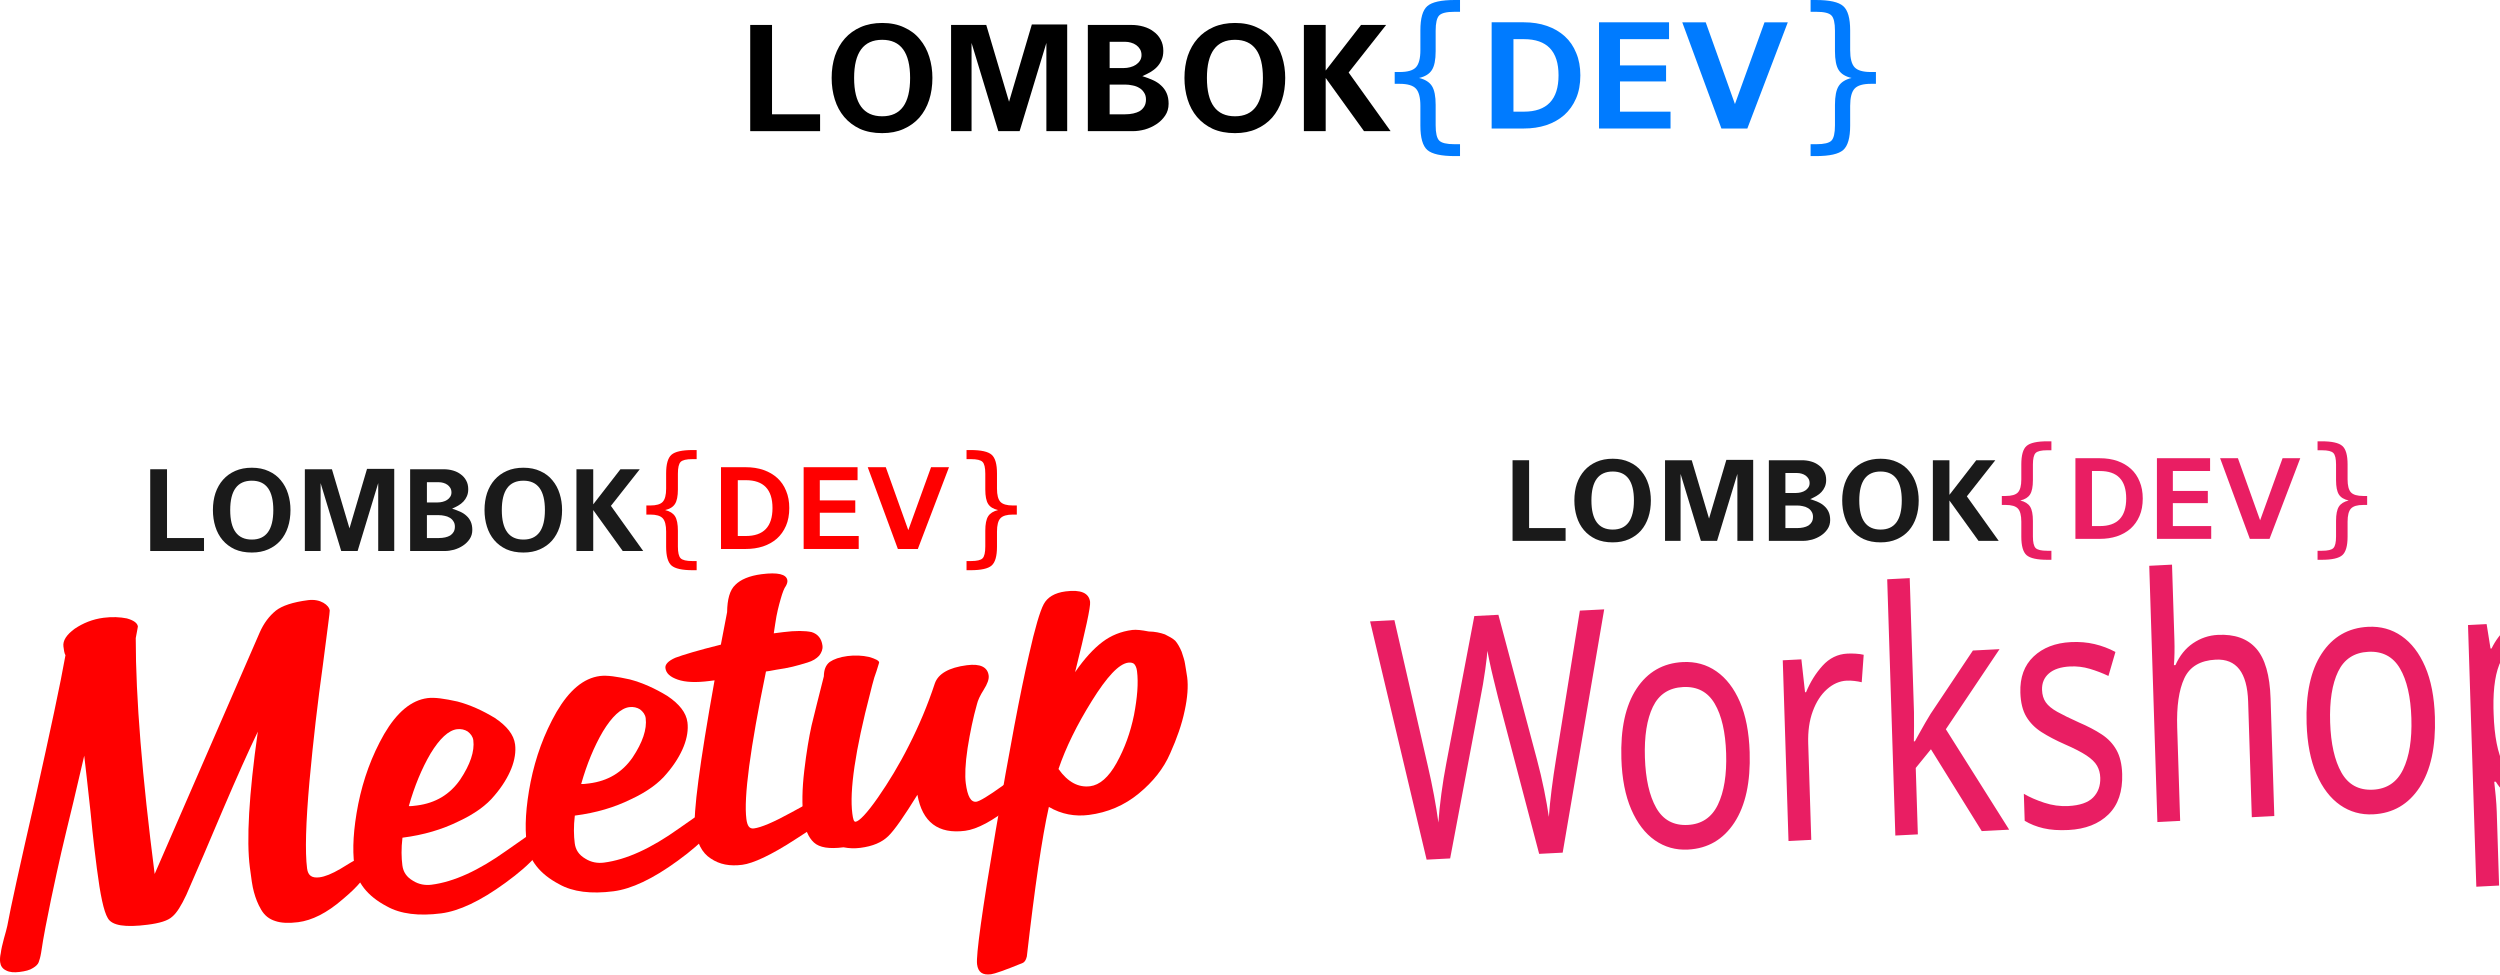
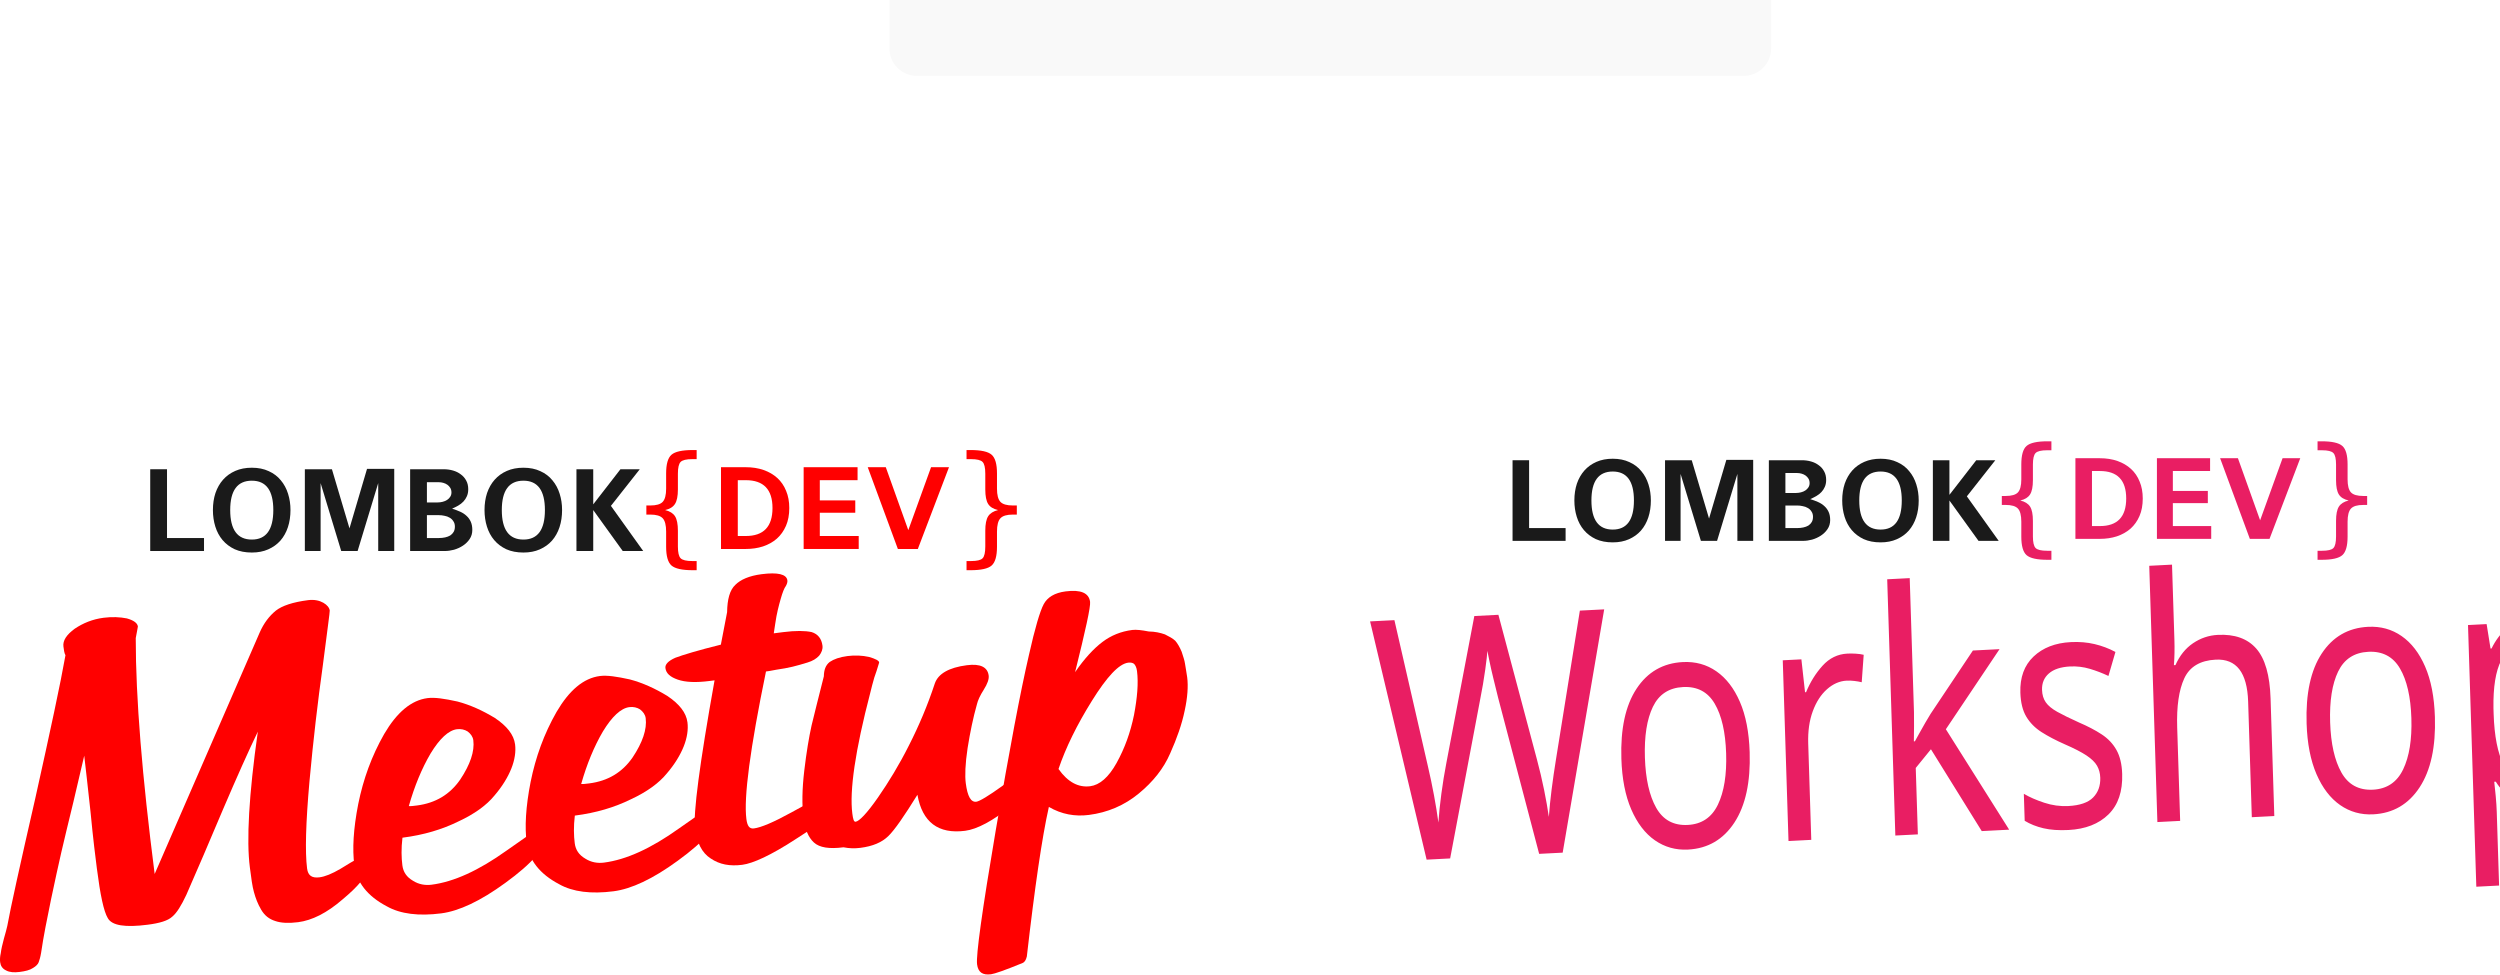
<svg xmlns="http://www.w3.org/2000/svg" width="210.492" height="82.048" viewBox="0 0 210.492 82.048" id="svg4401" version="1.1">
  <defs id="defs4403" />
  <g id="layer1" transform="translate(-316.5467,-182.0416)">
    <g id="g5950">
      <g id="g853" transform="matrix(0.1696301,0,0,0.1696301,281.402,148.373)">
        <g transform="rotate(-7.305136)" style="font-style:normal;font-weight:normal;font-size:223.048px;line-height:125%;font-family:sans-serif;letter-spacing:0px;word-spacing:0px;fill:#ff0000;fill-opacity:1;stroke:none;stroke-width:1px;stroke-linecap:butt;stroke-linejoin:miter;stroke-opacity:1" id="text5732">
          <path d="m 173.145,657.019 c 0,13.16 0.669,21.413 2.23,24.981 1.561,4.015 8.03,5.799 19.182,5.799 6.022,0 10.26,-0.669 12.714,-2.454 2.454,-1.561 5.13,-4.907 8.253,-9.814 6.691,-11.152 14.498,-24.312 23.42,-39.703 8.922,-15.167 16.283,-27.212 22.082,-36.134 -8.476,30.781 -12.491,52.862 -12.491,66.245 0,5.353 0,9.591 0.446,12.491 0.446,3.123 1.115,6.022 2.454,9.145 1.338,3.123 3.346,5.13 6.245,6.468 2.677,1.338 6.468,2.007 11.152,2.007 6.915,0 14.721,-2.677 23.42,-8.476 8.699,-5.576 13.16,-9.814 13.16,-12.714 0,-1.338 -0.669,-2.454 -1.784,-3.792 -1.338,-1.115 -2.23,-1.784 -3.123,-1.784 -0.446,0 -2.9,1.115 -7.361,3.123 -4.684,2.007 -8.253,2.9 -10.929,2.9 -3.792,0 -5.576,-1.561 -5.576,-5.13 0,-8.253 2.23,-22.528 6.691,-42.825 4.461,-20.074 9.145,-38.81 13.829,-55.985 4.461,-17.175 6.915,-26.097 6.915,-26.766 0,-1.338 -0.892,-2.9 -2.677,-4.238 -1.784,-1.338 -4.238,-2.23 -7.361,-2.23 -7.584,0 -13.16,1.115 -16.506,3.123 -3.569,2.23 -6.691,5.353 -9.368,9.814 l -66.915,112.193 c 0,-48.848 1.784,-87.881 5.576,-117.323 1.115,-3.569 1.784,-5.353 1.784,-5.576 0,-1.784 -1.784,-3.346 -4.907,-4.684 -3.346,-1.115 -7.138,-1.784 -11.375,-1.784 -5.576,0 -10.483,1.338 -14.944,3.569 -4.461,2.454 -6.691,5.13 -6.691,8.03 0,1.784 0,3.346 0.446,4.461 -4.238,13.606 -12.268,36.357 -23.866,68.476 -11.822,32.119 -19.182,52.639 -21.859,61.115 -0.446,1.338 -1.338,3.346 -2.454,6.022 -1.115,2.677 -2.007,5.13 -2.454,6.915 -0.669,1.784 -0.892,3.346 -0.892,4.461 0,1.784 0.669,3.346 2.454,4.461 1.561,1.115 3.792,1.561 6.468,1.561 2.9,0 5.13,-0.223 6.915,-1.115 1.561,-0.669 2.677,-1.561 3.123,-2.454 0.446,-0.892 1.115,-2.23 1.784,-4.461 2.23,-8.03 5.13,-16.506 8.253,-25.651 3.123,-8.922 5.799,-16.506 8.03,-22.528 2.23,-5.799 5.13,-13.829 9.145,-24.089 3.792,-10.037 6.468,-17.398 8.253,-22.082 0,5.13 -0.223,14.498 -0.446,28.104 -0.446,13.606 -0.446,22.974 -0.446,28.327 z" style="font-style:normal;font-variant:normal;font-weight:normal;font-stretch:normal;font-family:FilmotypeKellog;-inkscape-font-specification:FilmotypeKellog;fill:#ff0000;fill-opacity:1" id="path5925" />
          <path d="m 386.871,622.224 c 0,-4.907 -2.9,-9.591 -8.253,-14.275 -5.576,-4.461 -11.375,-8.03 -17.398,-10.483 -6.245,-2.23 -10.929,-3.569 -14.498,-3.569 -8.253,0 -16.059,5.13 -23.643,14.944 -7.584,10.037 -13.16,20.967 -17.175,32.788 -4.015,12.045 -5.799,21.859 -5.799,29.888 0,8.476 4.461,16.059 13.383,22.305 6.245,4.684 15.167,6.915 26.32,6.915 8.922,0 20.074,-3.569 33.457,-10.929 14.721,-8.03 22.305,-14.944 22.305,-20.297 0,-2.677 -0.892,-4.015 -2.677,-4.015 -0.892,0 -6.468,2.9 -16.952,8.476 -14.944,8.03 -27.881,12.045 -39.033,12.045 -3.123,0 -6.245,-0.892 -8.922,-3.123 -2.9,-2.23 -4.238,-4.907 -4.238,-8.253 0,-3.792 0.446,-8.253 1.784,-13.606 10.706,0 20.074,-1.561 28.55,-4.461 8.476,-2.677 14.944,-6.245 19.405,-10.483 4.461,-4.015 7.807,-8.253 10.037,-12.268 2.23,-4.015 3.346,-8.03 3.346,-11.599 z m -27.658,-11.152 c 2.007,0 3.792,0.669 5.13,1.784 1.338,1.338 2.23,2.9 2.23,4.684 0,5.576 -3.123,11.822 -8.922,18.513 -6.022,6.691 -13.606,10.037 -22.974,10.037 -1.784,0 -3.123,0 -4.015,-0.223 4.015,-9.368 8.699,-17.621 14.052,-24.535 5.353,-6.691 10.26,-10.26 14.498,-10.26 z" style="font-style:normal;font-variant:normal;font-weight:normal;font-stretch:normal;font-family:FilmotypeKellog;-inkscape-font-specification:FilmotypeKellog;fill:#ff0000;fill-opacity:1" id="path5927" />
          <path d="m 473.128,622.224 c 0,-4.907 -2.9,-9.591 -8.253,-14.275 -5.576,-4.461 -11.375,-8.03 -17.398,-10.483 -6.245,-2.23 -10.929,-3.569 -14.498,-3.569 -8.253,0 -16.059,5.13 -23.643,14.944 -7.584,10.037 -13.16,20.967 -17.175,32.788 -4.015,12.045 -5.799,21.859 -5.799,29.888 0,8.476 4.461,16.059 13.383,22.305 6.245,4.684 15.167,6.915 26.32,6.915 8.922,0 20.074,-3.569 33.457,-10.929 14.721,-8.03 22.305,-14.944 22.305,-20.297 0,-2.677 -0.892,-4.015 -2.677,-4.015 -0.892,0 -6.468,2.9 -16.952,8.476 -14.944,8.03 -27.881,12.045 -39.033,12.045 -3.123,0 -6.245,-0.892 -8.922,-3.123 -2.9,-2.23 -4.238,-4.907 -4.238,-8.253 0,-3.792 0.446,-8.253 1.784,-13.606 10.706,0 20.074,-1.561 28.55,-4.461 8.476,-2.677 14.944,-6.245 19.405,-10.483 4.461,-4.015 7.807,-8.253 10.037,-12.268 2.23,-4.015 3.346,-8.03 3.346,-11.599 z m -27.658,-11.152 c 2.007,0 3.792,0.669 5.13,1.784 1.338,1.338 2.23,2.9 2.23,4.684 0,5.576 -3.123,11.822 -8.922,18.513 -6.022,6.691 -13.606,10.037 -22.974,10.037 -1.784,0 -3.123,0 -4.015,-0.223 4.015,-9.368 8.699,-17.621 14.052,-24.535 5.353,-6.691 10.26,-10.26 14.498,-10.26 z" style="font-style:normal;font-variant:normal;font-weight:normal;font-stretch:normal;font-family:FilmotypeKellog;-inkscape-font-specification:FilmotypeKellog;fill:#ff0000;fill-opacity:1" id="path5929" />
          <path d="m 465.705,594.119 c 0,2.677 1.784,4.684 5.353,6.468 3.569,1.784 8.699,2.677 15.613,2.677 h 2.454 c -12.714,40.372 -18.959,64.238 -18.959,71.599 0,7.138 1.784,12.491 5.799,15.836 4.015,3.569 8.922,5.13 15.167,5.13 5.353,0 14.721,-2.9 27.658,-9.145 9.145,-4.238 14.275,-7.138 15.167,-8.699 1.784,-3.123 2.9,-5.799 2.9,-7.584 0,-2.007 -0.892,-3.123 -2.677,-3.123 -0.669,0 -5.799,2.007 -15.39,5.799 -9.591,3.792 -16.059,5.576 -19.628,5.576 -2.23,0 -3.123,-1.561 -3.123,-5.13 0,-10.706 6.245,-34.349 18.959,-71.375 0.669,0 2.454,0 5.353,-0.223 2.9,0 5.576,-0.223 8.03,-0.446 2.23,-0.223 4.907,-0.669 7.584,-1.115 2.677,-0.446 4.684,-1.338 6.245,-2.677 1.338,-1.338 2.23,-2.9 2.23,-4.684 0,-3.569 -1.561,-6.022 -4.461,-7.361 -3.123,-1.115 -7.807,-1.784 -14.052,-1.784 h -4.684 l 1.338,-4.684 c 1.338,-4.907 2.9,-8.699 4.238,-11.822 1.338,-3.123 2.454,-5.13 3.346,-6.022 0.669,-0.892 1.115,-1.784 1.115,-2.677 0,-3.123 -4.238,-4.684 -12.268,-4.684 -6.245,0 -10.706,1.338 -13.606,3.569 -3.123,2.23 -4.907,6.691 -5.799,12.937 l -5.13,15.613 c -11.599,1.338 -19.405,2.677 -23.197,3.569 -3.792,1.115 -5.576,2.677 -5.576,4.461 z" style="font-style:normal;font-variant:normal;font-weight:normal;font-stretch:normal;font-family:FilmotypeKellog;-inkscape-font-specification:FilmotypeKellog;fill:#ff0000;fill-opacity:1" id="path5931" />
          <path d="m 556.123,599.696 c -4.015,0 -6.915,0.669 -9.145,1.784 -2.23,1.338 -3.346,3.569 -3.792,6.691 -4.015,10.26 -7.138,18.067 -9.145,23.42 -2.007,5.576 -4.238,12.937 -6.468,21.859 -2.23,8.922 -3.346,16.729 -3.346,22.974 0,5.799 1.115,10.037 3.569,12.937 2.454,2.9 7.138,4.238 14.275,4.238 2.677,0.892 5.353,1.338 8.253,1.338 6.245,0 10.929,-1.338 14.498,-4.015 3.569,-2.677 9.145,-8.922 16.952,-18.513 0.669,13.829 7.807,20.744 21.19,20.744 6.022,0 14.275,-3.123 24.535,-9.368 8.699,-5.353 13.16,-9.814 13.16,-12.937 0,-2.23 -0.892,-3.346 -2.677,-3.346 -2.23,0 -6.691,2.007 -13.606,5.799 -7.807,4.238 -12.491,6.245 -14.052,6.245 -2.677,0 -4.015,-3.123 -4.015,-9.814 0,-3.569 0.892,-9.368 3.123,-17.175 2.23,-7.584 4.684,-14.721 7.361,-20.967 0.669,-1.784 2.007,-4.015 4.238,-6.691 2.23,-2.677 3.346,-4.907 3.346,-6.691 0,-4.238 -3.346,-6.468 -10.037,-6.468 -9.145,0 -14.721,2.454 -16.952,6.915 -4.907,10.26 -10.483,19.851 -16.729,28.996 -6.022,8.922 -12.268,16.729 -18.513,23.643 -6.468,7.138 -10.706,10.483 -12.491,10.483 -0.892,0 -1.115,-1.338 -1.115,-4.238 0,-11.375 5.353,-30.781 16.506,-58.439 0.892,-2.23 1.784,-4.684 2.9,-7.138 1.115,-2.23 2.007,-4.015 2.454,-5.13 0.446,-1.115 0.892,-1.784 0.892,-2.007 0,-0.892 -1.561,-2.007 -4.684,-3.346 -3.123,-1.115 -6.691,-1.784 -10.483,-1.784 z" style="font-style:normal;font-variant:normal;font-weight:normal;font-stretch:normal;font-family:FilmotypeKellog;-inkscape-font-specification:FilmotypeKellog;fill:#ff0000;fill-opacity:1" id="path5933" />
          <path d="m 664.904,693.153 c 9.368,0 18.067,-2.454 25.874,-7.361 7.807,-4.907 13.829,-10.706 18.067,-17.844 4.238,-6.915 7.584,-13.606 9.814,-20.074 2.23,-6.245 3.346,-11.822 3.346,-16.283 0,-2.9 -0.223,-5.13 -0.223,-6.915 0,-1.561 -0.446,-3.569 -0.892,-6.022 -0.669,-2.454 -1.561,-4.461 -2.454,-5.799 -1.115,-1.338 -2.677,-2.454 -4.684,-3.792 -2.23,-1.115 -4.684,-2.007 -7.807,-2.454 -3.346,-1.115 -6.022,-1.784 -8.03,-1.784 -5.576,0 -10.706,1.338 -15.39,4.015 -4.684,2.677 -9.814,6.915 -15.39,13.16 7.807,-20.074 11.822,-31.227 11.822,-33.68 0,-4.461 -3.792,-6.691 -11.375,-6.691 -5.576,0 -9.368,1.784 -11.599,4.907 -2.23,3.123 -5.799,11.152 -10.483,24.089 -6.468,17.398 -15.613,45.502 -27.435,84.312 -11.822,38.81 -17.621,60.223 -17.621,64.684 0,4.015 2.007,5.799 6.245,5.799 1.784,0 7.138,-1.115 16.283,-3.569 0.892,-0.223 1.784,-1.115 2.454,-2.9 8.253,-33.457 14.944,-57.546 20.297,-72.268 5.799,4.461 12.268,6.468 19.182,6.468 z m 28.996,-72.491 c 1.338,0 2.454,0.446 2.9,1.115 0.446,0.669 0.892,1.784 0.892,3.569 0,6.022 -1.561,13.16 -4.238,21.413 -2.9,8.476 -6.691,15.836 -11.599,22.528 -4.907,6.691 -9.814,9.814 -14.498,9.814 -5.799,0 -10.706,-3.346 -14.498,-10.483 4.907,-10.037 11.822,-20.52 20.744,-31.45 8.922,-10.929 15.613,-16.506 20.297,-16.506 z" style="font-style:normal;font-variant:normal;font-weight:normal;font-stretch:normal;font-family:FilmotypeKellog;-inkscape-font-specification:FilmotypeKellog;fill:#ff0000;fill-opacity:1" id="path5935" />
        </g>
        <g id="g5089" transform="matrix(0.6089468,0,0,0.6089468,192.3471,115.3275)">
          <path d="m 592.207,593.872 v 7.462 H 588.994 q -12.904,0 -17.309,-3.835 -4.353,-3.835 -4.353,-15.288 v -12.386 q 0,-7.825 -2.798,-10.831 -2.798,-3.006 -10.157,-3.006 h -3.161 v -7.411 h 3.161 q 7.411,0 10.157,-2.954 2.798,-3.006 2.798,-10.727 v -12.437 q 0,-11.453 4.353,-15.236 4.405,-3.835 17.309,-3.835 h 3.213 v 7.411 h -3.524 q -7.307,0 -9.535,2.28 -2.228,2.28 -2.228,9.587 v 12.852 q 0,8.136 -2.384,11.816 -2.332,3.679 -8.032,4.975 5.752,1.399 8.084,5.079 2.332,3.679 2.332,11.764 v 12.852 q 0,7.307 2.228,9.587 2.228,2.28 9.535,2.28 z" style="font-style:normal;font-variant:normal;font-weight:normal;font-stretch:normal;font-size:medium;line-height:125%;font-family:sans-serif;-inkscape-font-specification:sans-serif;letter-spacing:0px;word-spacing:0px;fill:#ff0000;fill-opacity:1;stroke:none;stroke-width:1px;stroke-linecap:butt;stroke-linejoin:miter;stroke-opacity:1" id="path5912" />
          <path d="m 667.712,550.652 q 0,8.292 -2.695,14.51 -2.695,6.219 -7.462,10.468 -4.768,4.146 -11.297,6.322 -6.426,2.073 -13.992,2.073 h -20.211 v -66.644 h 20.211 q 7.981,0 14.51,2.28 6.53,2.28 11.194,6.53 4.664,4.249 7.152,10.468 2.591,6.115 2.591,13.992 z m -13.681,0 q 0,-22.698 -21.765,-22.698 h -6.53 v 45.5 h 6.53 q 21.765,0 21.765,-22.802 z" style="font-style:normal;font-variant:normal;font-weight:bold;font-stretch:normal;font-size:medium;line-height:125%;font-family:'Padauk Book';-inkscape-font-specification:'Padauk Book, Bold';letter-spacing:0px;word-spacing:0px;fill:#ff0000;fill-opacity:1;stroke:none;stroke-width:1px;stroke-linecap:butt;stroke-linejoin:miter;stroke-opacity:1" id="path5914" />
          <path d="m 679.424,584.026 v -66.644 h 43.945 v 10.572 H 692.587 v 16.48 h 28.917 v 10.054 H 692.587 v 18.967 h 31.715 v 10.572 z" style="font-style:normal;font-variant:normal;font-weight:bold;font-stretch:normal;font-size:medium;line-height:125%;font-family:'Padauk Book';-inkscape-font-specification:'Padauk Book, Bold';letter-spacing:0px;word-spacing:0px;fill:#ff0000;fill-opacity:1;stroke:none;stroke-width:1px;stroke-linecap:butt;stroke-linejoin:miter;stroke-opacity:1" id="path5916" />
          <path d="m 772.497,584.026 h -16.272 l -24.564,-66.644 h 14.718 l 18.345,51.304 18.552,-51.304 h 14.614 z" style="font-style:normal;font-variant:normal;font-weight:bold;font-stretch:normal;font-size:medium;line-height:125%;font-family:'Padauk Book';-inkscape-font-specification:'Padauk Book, Bold';letter-spacing:0px;word-spacing:0px;fill:#ff0000;fill-opacity:1;stroke:none;stroke-width:1px;stroke-linecap:butt;stroke-linejoin:miter;stroke-opacity:1" id="path5918" />
          <path d="m 812.193,593.872 h 3.628 q 7.255,0 9.432,-2.228 2.228,-2.228 2.228,-9.639 v -12.852 q 0,-8.084 2.332,-11.764 2.332,-3.679 8.084,-5.079 -5.752,-1.296 -8.084,-4.975 -2.332,-3.679 -2.332,-11.816 v -12.852 q 0,-7.359 -2.228,-9.587 -2.177,-2.28 -9.432,-2.28 h -3.628 v -7.411 h 3.265 q 12.904,0 17.205,3.835 4.353,3.783 4.353,15.236 v 12.437 q 0,7.722 2.798,10.727 2.798,2.954 10.157,2.954 h 3.213 v 7.411 h -3.213 q -7.359,0 -10.157,3.006 -2.798,3.006 -2.798,10.831 v 12.386 q 0,11.453 -4.353,15.288 -4.301,3.835 -17.205,3.835 h -3.265 z" style="font-style:normal;font-weight:normal;font-size:medium;line-height:125%;font-family:sans-serif;letter-spacing:0px;word-spacing:0px;fill:#ff0000;fill-opacity:1;stroke:none;stroke-width:1px;stroke-linecap:butt;stroke-linejoin:miter;stroke-opacity:1" id="path5920" />
        </g>
        <g id="g5096" transform="matrix(0.6089468,0,0,0.6089468,192.3471,115.3275)">
          <path id="path5899" style="font-style:normal;font-variant:normal;font-weight:bold;font-stretch:normal;font-size:medium;line-height:125%;font-family:'Padauk Book';-inkscape-font-specification:'Padauk Book, Bold';letter-spacing:0px;word-spacing:0px;fill:#1a1a1a;fill-opacity:1;stroke:none;stroke-width:1px;stroke-linecap:butt;stroke-linejoin:miter;stroke-opacity:1" d="m 146.815,585.684 v -66.644 h 13.681 v 56.072 h 30.161 v 10.572 z" />
          <path id="path5901" style="font-style:normal;font-variant:normal;font-weight:bold;font-stretch:normal;font-size:medium;line-height:125%;font-family:'Padauk Book';-inkscape-font-specification:'Padauk Book, Bold';letter-spacing:0px;word-spacing:0px;fill:#1a1a1a;fill-opacity:1;stroke:none;stroke-width:1px;stroke-linecap:butt;stroke-linejoin:miter;stroke-opacity:1" d="m 261.135,552.311 q 0,7.566 -2.073,13.888 -2.073,6.322 -6.115,10.986 -4.042,4.56 -9.95,7.152 -5.804,2.591 -13.37,2.591 -7.981,0 -13.992,-2.695 -5.908,-2.798 -9.846,-7.462 -3.938,-4.664 -5.908,-10.986 -1.969,-6.322 -1.969,-13.474 0,-7.566 2.073,-13.888 2.177,-6.322 6.219,-10.883 4.042,-4.56 9.95,-7.152 5.908,-2.591 13.474,-2.591 7.877,0 13.785,2.798 6.011,2.695 9.846,7.462 3.939,4.664 5.908,10.986 1.969,6.219 1.969,13.267 z m -13.992,0 q 0,-23.942 -17.516,-23.942 -17.62,0 -17.62,23.942 0,24.046 17.62,24.046 17.516,0 17.516,-24.046 z" />
          <path id="path5903" style="font-style:normal;font-variant:normal;font-weight:bold;font-stretch:normal;font-size:medium;line-height:125%;font-family:'Padauk Book';-inkscape-font-specification:'Padauk Book, Bold';letter-spacing:0px;word-spacing:0px;fill:#1a1a1a;fill-opacity:1;stroke:none;stroke-width:1px;stroke-linecap:butt;stroke-linejoin:miter;stroke-opacity:1" d="m 332.65,585.684 v -55.346 l -16.79,55.346 h -13.37 l -16.79,-55.346 v 55.346 h -12.852 v -66.644 h 22.076 l 14.303,48.195 14.303,-48.506 h 22.18 v 66.955 z" />
          <path id="path5905" style="font-style:normal;font-variant:normal;font-weight:bold;font-stretch:normal;font-size:medium;line-height:125%;font-family:'Padauk Book';-inkscape-font-specification:'Padauk Book, Bold';letter-spacing:0px;word-spacing:0px;fill:#1a1a1a;fill-opacity:1;stroke:none;stroke-width:1px;stroke-linecap:butt;stroke-linejoin:miter;stroke-opacity:1" d="m 409.348,568.479 q 0,4.249 -2.177,7.462 -2.177,3.213 -5.493,5.39 -3.317,2.177 -7.255,3.317 -3.938,1.036 -7.462,1.036 H 358.665 v -66.644 h 27.362 q 3.939,0 7.566,1.036 3.628,1.036 6.322,3.109 2.798,1.969 4.457,5.079 1.658,3.006 1.658,7.048 0,3.317 -1.14,5.804 -1.036,2.384 -2.798,4.249 -1.762,1.866 -4.249,3.317 -2.384,1.347 -4.975,2.487 3.628,1.14 6.633,2.487 3.006,1.347 5.182,3.42 2.177,1.969 3.42,4.768 1.244,2.798 1.244,6.633 z M 392.35,538.008 q 0,-2.177 -0.933,-3.731 -0.933,-1.555 -2.384,-2.591 -1.451,-1.036 -3.317,-1.555 -1.762,-0.518 -3.628,-0.518 h -9.743 v 16.48 h 8.81 q 2.073,0 4.042,-0.518 2.073,-0.518 3.628,-1.555 1.555,-1.036 2.487,-2.487 1.036,-1.555 1.036,-3.524 z m 2.798,27.777 q 0,-2.591 -1.244,-4.353 -1.14,-1.866 -3.006,-2.902 -1.866,-1.14 -4.249,-1.555 -2.28,-0.518 -4.56,-0.518 h -9.743 v 18.656 h 9.743 q 2.695,0 5.079,-0.518 2.384,-0.518 4.146,-1.555 1.762,-1.14 2.798,-2.902 1.036,-1.762 1.036,-4.353 z" />
          <path id="path5907" style="font-style:normal;font-variant:normal;font-weight:bold;font-stretch:normal;font-size:medium;line-height:125%;font-family:'Padauk Book';-inkscape-font-specification:'Padauk Book, Bold';letter-spacing:0px;word-spacing:0px;fill:#1a1a1a;fill-opacity:1;stroke:none;stroke-width:1px;stroke-linecap:butt;stroke-linejoin:miter;stroke-opacity:1" d="m 482.521,552.311 q 0,7.566 -2.073,13.888 -2.073,6.322 -6.115,10.986 -4.042,4.56 -9.95,7.152 -5.804,2.591 -13.37,2.591 -7.981,0 -13.992,-2.695 -5.908,-2.798 -9.846,-7.462 -3.939,-4.664 -5.908,-10.986 -1.969,-6.322 -1.969,-13.474 0,-7.566 2.073,-13.888 2.177,-6.322 6.219,-10.883 4.042,-4.56 9.95,-7.152 5.908,-2.591 13.474,-2.591 7.877,0 13.785,2.798 6.011,2.695 9.846,7.462 3.939,4.664 5.908,10.986 1.969,6.219 1.969,13.267 z m -13.992,0 q 0,-23.942 -17.516,-23.942 -17.62,0 -17.62,23.942 0,24.046 17.62,24.046 17.516,0 17.516,-24.046 z" />
          <path id="path5909" style="font-style:normal;font-variant:normal;font-weight:bold;font-stretch:normal;font-size:medium;line-height:125%;font-family:'Padauk Book';-inkscape-font-specification:'Padauk Book, Bold';letter-spacing:0px;word-spacing:0px;fill:#1a1a1a;fill-opacity:1;stroke:none;stroke-width:1px;stroke-linecap:butt;stroke-linejoin:miter;stroke-opacity:1" d="M 531.96,585.684 507.914,552.311 v 33.374 h -13.681 v -66.644 h 13.681 v 28.606 l 22.18,-28.606 h 15.754 l -23.527,29.85 26.326,36.794 z" />
        </g>
      </g>
      <g transform="matrix(0.8328099,0,0,0.8328474,174.887,136.0277)" id="g1496">
-         <g style="fill:#007bff;fill-opacity:1" id="g1138" transform="matrix(0.1611172,0,0,0.1611172,222.2912,-25.85587)">
-           <path d="m 592.207,593.872 v 7.462 H 588.994 q -12.904,0 -17.309,-3.835 -4.353,-3.835 -4.353,-15.288 v -12.386 q 0,-7.825 -2.798,-10.831 -2.798,-3.006 -10.157,-3.006 h -3.161 v -7.411 h 3.161 q 7.411,0 10.157,-2.954 2.798,-3.006 2.798,-10.727 v -12.437 q 0,-11.453 4.353,-15.236 4.405,-3.835 17.309,-3.835 h 3.213 v 7.411 h -3.524 q -7.307,0 -9.535,2.28 -2.228,2.28 -2.228,9.587 v 12.852 q 0,8.136 -2.384,11.816 -2.332,3.679 -8.032,4.975 5.752,1.399 8.084,5.079 2.332,3.679 2.332,11.764 v 12.852 q 0,7.307 2.228,9.587 2.228,2.28 9.535,2.28 z" style="font-style:normal;font-variant:normal;font-weight:normal;font-stretch:normal;font-size:medium;line-height:125%;font-family:sans-serif;-inkscape-font-specification:sans-serif;letter-spacing:0px;word-spacing:0px;fill:#007bff;fill-opacity:1;stroke:none;stroke-width:1px;stroke-linecap:butt;stroke-linejoin:miter;stroke-opacity:1" id="path1128" />
-           <path d="m 667.712,550.652 q 0,8.292 -2.695,14.51 -2.695,6.219 -7.462,10.468 -4.768,4.146 -11.297,6.322 -6.426,2.073 -13.992,2.073 h -20.211 v -66.644 h 20.211 q 7.981,0 14.51,2.28 6.53,2.28 11.194,6.53 4.664,4.249 7.152,10.468 2.591,6.115 2.591,13.992 z m -13.681,0 q 0,-22.698 -21.765,-22.698 h -6.53 v 45.5 h 6.53 q 21.765,0 21.765,-22.802 z" style="font-style:normal;font-variant:normal;font-weight:bold;font-stretch:normal;font-size:medium;line-height:125%;font-family:'Padauk Book';-inkscape-font-specification:'Padauk Book, Bold';letter-spacing:0px;word-spacing:0px;fill:#007bff;fill-opacity:1;stroke:none;stroke-width:1px;stroke-linecap:butt;stroke-linejoin:miter;stroke-opacity:1" id="path1130" />
-           <path d="m 679.424,584.026 v -66.644 h 43.945 v 10.572 H 692.587 v 16.48 h 28.917 v 10.054 H 692.587 v 18.967 h 31.715 v 10.572 z" style="font-style:normal;font-variant:normal;font-weight:bold;font-stretch:normal;font-size:medium;line-height:125%;font-family:'Padauk Book';-inkscape-font-specification:'Padauk Book, Bold';letter-spacing:0px;word-spacing:0px;fill:#007bff;fill-opacity:1;stroke:none;stroke-width:1px;stroke-linecap:butt;stroke-linejoin:miter;stroke-opacity:1" id="path1132" />
-           <path d="m 772.497,584.026 h -16.272 l -24.564,-66.644 h 14.718 l 18.345,51.304 18.552,-51.304 h 14.614 z" style="font-style:normal;font-variant:normal;font-weight:bold;font-stretch:normal;font-size:medium;line-height:125%;font-family:'Padauk Book';-inkscape-font-specification:'Padauk Book, Bold';letter-spacing:0px;word-spacing:0px;fill:#007bff;fill-opacity:1;stroke:none;stroke-width:1px;stroke-linecap:butt;stroke-linejoin:miter;stroke-opacity:1" id="path1134" />
-           <path d="m 812.193,593.872 h 3.628 q 7.255,0 9.432,-2.228 2.228,-2.228 2.228,-9.639 v -12.852 q 0,-8.084 2.332,-11.764 2.332,-3.679 8.084,-5.079 -5.752,-1.296 -8.084,-4.975 -2.332,-3.679 -2.332,-11.816 v -12.852 q 0,-7.359 -2.228,-9.587 -2.177,-2.28 -9.432,-2.28 h -3.628 v -7.411 h 3.265 q 12.904,0 17.205,3.835 4.353,3.783 4.353,15.236 v 12.437 q 0,7.722 2.798,10.727 2.798,2.954 10.157,2.954 h 3.213 v 7.411 h -3.213 q -7.359,0 -10.157,3.006 -2.798,3.006 -2.798,10.831 v 12.386 q 0,11.453 -4.353,15.288 -4.301,3.835 -17.205,3.835 h -3.265 z" style="font-style:normal;font-weight:normal;font-size:medium;line-height:125%;font-family:sans-serif;letter-spacing:0px;word-spacing:0px;fill:#007bff;fill-opacity:1;stroke:none;stroke-width:1px;stroke-linecap:butt;stroke-linejoin:miter;stroke-opacity:1" id="path1136" />
-         </g>
-         <g style="fill:#000000" id="g1152" transform="matrix(0.1611172,0,0,0.1611172,222.2912,-25.85587)">
-           <path id="path1140" style="font-style:normal;font-variant:normal;font-weight:bold;font-stretch:normal;font-size:medium;line-height:125%;font-family:'Padauk Book';-inkscape-font-specification:'Padauk Book, Bold';letter-spacing:0px;word-spacing:0px;fill:#000000;fill-opacity:1;stroke:none;stroke-width:1px;stroke-linecap:butt;stroke-linejoin:miter;stroke-opacity:1" d="m 146.815,585.684 v -66.644 h 13.681 v 56.072 h 30.161 v 10.572 z" />
-           <path id="path1142" style="font-style:normal;font-variant:normal;font-weight:bold;font-stretch:normal;font-size:medium;line-height:125%;font-family:'Padauk Book';-inkscape-font-specification:'Padauk Book, Bold';letter-spacing:0px;word-spacing:0px;fill:#000000;fill-opacity:1;stroke:none;stroke-width:1px;stroke-linecap:butt;stroke-linejoin:miter;stroke-opacity:1" d="m 261.135,552.311 q 0,7.566 -2.073,13.888 -2.073,6.322 -6.115,10.986 -4.042,4.56 -9.95,7.152 -5.804,2.591 -13.37,2.591 -7.981,0 -13.992,-2.695 -5.908,-2.798 -9.846,-7.462 -3.938,-4.664 -5.908,-10.986 -1.969,-6.322 -1.969,-13.474 0,-7.566 2.073,-13.888 2.177,-6.322 6.219,-10.883 4.042,-4.56 9.95,-7.152 5.908,-2.591 13.474,-2.591 7.877,0 13.785,2.798 6.011,2.695 9.846,7.462 3.939,4.664 5.908,10.986 1.969,6.219 1.969,13.267 z m -13.992,0 q 0,-23.942 -17.516,-23.942 -17.62,0 -17.62,23.942 0,24.046 17.62,24.046 17.516,0 17.516,-24.046 z" />
-           <path id="path1144" style="font-style:normal;font-variant:normal;font-weight:bold;font-stretch:normal;font-size:medium;line-height:125%;font-family:'Padauk Book';-inkscape-font-specification:'Padauk Book, Bold';letter-spacing:0px;word-spacing:0px;fill:#000000;fill-opacity:1;stroke:none;stroke-width:1px;stroke-linecap:butt;stroke-linejoin:miter;stroke-opacity:1" d="m 332.65,585.684 v -55.346 l -16.79,55.346 h -13.37 l -16.79,-55.346 v 55.346 h -12.852 v -66.644 h 22.076 l 14.303,48.195 14.303,-48.506 h 22.18 v 66.955 z" />
-           <path id="path1146" style="font-style:normal;font-variant:normal;font-weight:bold;font-stretch:normal;font-size:medium;line-height:125%;font-family:'Padauk Book';-inkscape-font-specification:'Padauk Book, Bold';letter-spacing:0px;word-spacing:0px;fill:#000000;fill-opacity:1;stroke:none;stroke-width:1px;stroke-linecap:butt;stroke-linejoin:miter;stroke-opacity:1" d="m 409.348,568.479 q 0,4.249 -2.177,7.462 -2.177,3.213 -5.493,5.39 -3.317,2.177 -7.255,3.317 -3.938,1.036 -7.462,1.036 H 358.665 v -66.644 h 27.362 q 3.939,0 7.566,1.036 3.628,1.036 6.322,3.109 2.798,1.969 4.457,5.079 1.658,3.006 1.658,7.048 0,3.317 -1.14,5.804 -1.036,2.384 -2.798,4.249 -1.762,1.866 -4.249,3.317 -2.384,1.347 -4.975,2.487 3.628,1.14 6.633,2.487 3.006,1.347 5.182,3.42 2.177,1.969 3.42,4.768 1.244,2.798 1.244,6.633 z M 392.35,538.008 q 0,-2.177 -0.933,-3.731 -0.933,-1.555 -2.384,-2.591 -1.451,-1.036 -3.317,-1.555 -1.762,-0.518 -3.628,-0.518 h -9.743 v 16.48 h 8.81 q 2.073,0 4.042,-0.518 2.073,-0.518 3.628,-1.555 1.555,-1.036 2.487,-2.487 1.036,-1.555 1.036,-3.524 z m 2.798,27.777 q 0,-2.591 -1.244,-4.353 -1.14,-1.866 -3.006,-2.902 -1.866,-1.14 -4.249,-1.555 -2.28,-0.518 -4.56,-0.518 h -9.743 v 18.656 h 9.743 q 2.695,0 5.079,-0.518 2.384,-0.518 4.146,-1.555 1.762,-1.14 2.798,-2.902 1.036,-1.762 1.036,-4.353 z" />
-           <path id="path1148" style="font-style:normal;font-variant:normal;font-weight:bold;font-stretch:normal;font-size:medium;line-height:125%;font-family:'Padauk Book';-inkscape-font-specification:'Padauk Book, Bold';letter-spacing:0px;word-spacing:0px;fill:#000000;fill-opacity:1;stroke:none;stroke-width:1px;stroke-linecap:butt;stroke-linejoin:miter;stroke-opacity:1" d="m 482.521,552.311 q 0,7.566 -2.073,13.888 -2.073,6.322 -6.115,10.986 -4.042,4.56 -9.95,7.152 -5.804,2.591 -13.37,2.591 -7.981,0 -13.992,-2.695 -5.908,-2.798 -9.846,-7.462 -3.939,-4.664 -5.908,-10.986 -1.969,-6.322 -1.969,-13.474 0,-7.566 2.073,-13.888 2.177,-6.322 6.219,-10.883 4.042,-4.56 9.95,-7.152 5.908,-2.591 13.474,-2.591 7.877,0 13.785,2.798 6.011,2.695 9.846,7.462 3.939,4.664 5.908,10.986 1.969,6.219 1.969,13.267 z m -13.992,0 q 0,-23.942 -17.516,-23.942 -17.62,0 -17.62,23.942 0,24.046 17.62,24.046 17.516,0 17.516,-24.046 z" />
-           <path id="path1150" style="font-style:normal;font-variant:normal;font-weight:bold;font-stretch:normal;font-size:medium;line-height:125%;font-family:'Padauk Book';-inkscape-font-specification:'Padauk Book, Bold';letter-spacing:0px;word-spacing:0px;fill:#000000;fill-opacity:1;stroke:none;stroke-width:1px;stroke-linecap:butt;stroke-linejoin:miter;stroke-opacity:1" d="M 531.96,585.684 507.914,552.311 v 33.374 h -13.681 v -66.644 h 13.681 v 28.606 l 22.18,-28.606 h 15.754 l -23.527,29.85 26.326,36.794 z" />
+         <rect style="opacity:1;fill:#f9f9f9;fill-opacity:1;fill-rule:nonzero;stroke:#f9f9f9;stroke-width:1.201;stroke-linecap:square;stroke-linejoin:round;stroke-miterlimit:4;stroke-dasharray:none;stroke-dashoffset:0;stroke-opacity:1;paint-order:normal" id="rect868" width="87.939" height="90.967" x="260.619" y="-28.647" ry="2.175" />
+         <g id="g883" transform="matrix(0.6157003,0,0,0.6157003,118.1235,-22.03844)">
+           <g transform="matrix(0.1611172,0,0,0.1611172,222.2912,-25.85587)" id="g1138" style="fill:#007bff;fill-opacity:1">
+             <path id="path1128" style="font-style:normal;font-variant:normal;font-weight:normal;font-stretch:normal;font-size:medium;line-height:125%;font-family:sans-serif;-inkscape-font-specification:sans-serif;letter-spacing:0px;word-spacing:0px;fill:#007bff;fill-opacity:1;stroke:none;stroke-width:1px;stroke-linecap:butt;stroke-linejoin:miter;stroke-opacity:1" d="m 592.207,593.872 v 7.462 H 588.994 q -12.904,0 -17.309,-3.835 -4.353,-3.835 -4.353,-15.288 v -12.386 q 0,-7.825 -2.798,-10.831 -2.798,-3.006 -10.157,-3.006 h -3.161 v -7.411 h 3.161 q 7.411,0 10.157,-2.954 2.798,-3.006 2.798,-10.727 v -12.437 q 0,-11.453 4.353,-15.236 4.405,-3.835 17.309,-3.835 h 3.213 v 7.411 h -3.524 q -7.307,0 -9.535,2.28 -2.228,2.28 -2.228,9.587 v 12.852 q 0,8.136 -2.384,11.816 -2.332,3.679 -8.032,4.975 5.752,1.399 8.084,5.079 2.332,3.679 2.332,11.764 v 12.852 q 0,7.307 2.228,9.587 2.228,2.28 9.535,2.28 z" />
+             <path id="path1130" style="font-style:normal;font-variant:normal;font-weight:bold;font-stretch:normal;font-size:medium;line-height:125%;font-family:'Padauk Book';-inkscape-font-specification:'Padauk Book, Bold';letter-spacing:0px;word-spacing:0px;fill:#007bff;fill-opacity:1;stroke:none;stroke-width:1px;stroke-linecap:butt;stroke-linejoin:miter;stroke-opacity:1" d="m 667.712,550.652 q 0,8.292 -2.695,14.51 -2.695,6.219 -7.462,10.468 -4.768,4.146 -11.297,6.322 -6.426,2.073 -13.992,2.073 h -20.211 v -66.644 h 20.211 q 7.981,0 14.51,2.28 6.53,2.28 11.194,6.53 4.664,4.249 7.152,10.468 2.591,6.115 2.591,13.992 z m -13.681,0 q 0,-22.698 -21.765,-22.698 h -6.53 v 45.5 h 6.53 q 21.765,0 21.765,-22.802 z" />
+             <path id="path1132" style="font-style:normal;font-variant:normal;font-weight:bold;font-stretch:normal;font-size:medium;line-height:125%;font-family:'Padauk Book';-inkscape-font-specification:'Padauk Book, Bold';letter-spacing:0px;word-spacing:0px;fill:#007bff;fill-opacity:1;stroke:none;stroke-width:1px;stroke-linecap:butt;stroke-linejoin:miter;stroke-opacity:1" d="m 679.424,584.026 v -66.644 h 43.945 v 10.572 H 692.587 v 16.48 h 28.917 v 10.054 H 692.587 v 18.967 h 31.715 v 10.572 z" />
+             <path id="path1134" style="font-style:normal;font-variant:normal;font-weight:bold;font-stretch:normal;font-size:medium;line-height:125%;font-family:'Padauk Book';-inkscape-font-specification:'Padauk Book, Bold';letter-spacing:0px;word-spacing:0px;fill:#007bff;fill-opacity:1;stroke:none;stroke-width:1px;stroke-linecap:butt;stroke-linejoin:miter;stroke-opacity:1" d="m 772.497,584.026 h -16.272 l -24.564,-66.644 h 14.718 l 18.345,51.304 18.552,-51.304 h 14.614 z" />
+             <path id="path1136" style="font-style:normal;font-weight:normal;font-size:medium;line-height:125%;font-family:sans-serif;letter-spacing:0px;word-spacing:0px;fill:#007bff;fill-opacity:1;stroke:none;stroke-width:1px;stroke-linecap:butt;stroke-linejoin:miter;stroke-opacity:1" d="m 812.193,593.872 h 3.628 q 7.255,0 9.432,-2.228 2.228,-2.228 2.228,-9.639 v -12.852 q 0,-8.084 2.332,-11.764 2.332,-3.679 8.084,-5.079 -5.752,-1.296 -8.084,-4.975 -2.332,-3.679 -2.332,-11.816 v -12.852 q 0,-7.359 -2.228,-9.587 -2.177,-2.28 -9.432,-2.28 h -3.628 v -7.411 h 3.265 q 12.904,0 17.205,3.835 4.353,3.783 4.353,15.236 v 12.437 q 0,7.722 2.798,10.727 2.798,2.954 10.157,2.954 h 3.213 v 7.411 h -3.213 q -7.359,0 -10.157,3.006 -2.798,3.006 -2.798,10.831 v 12.386 q 0,11.453 -4.353,15.288 -4.301,3.835 -17.205,3.835 h -3.265 z" />
+           </g>
+           <g transform="matrix(0.1611172,0,0,0.1611172,222.2912,-25.85587)" id="g1152" style="fill:#000000">
+             <path d="m 146.815,585.684 v -66.644 h 13.681 v 56.072 h 30.161 v 10.572 z" style="font-style:normal;font-variant:normal;font-weight:bold;font-stretch:normal;font-size:medium;line-height:125%;font-family:'Padauk Book';-inkscape-font-specification:'Padauk Book, Bold';letter-spacing:0px;word-spacing:0px;fill:#000000;fill-opacity:1;stroke:none;stroke-width:1px;stroke-linecap:butt;stroke-linejoin:miter;stroke-opacity:1" id="path1140" />
+             <path d="m 261.135,552.311 q 0,7.566 -2.073,13.888 -2.073,6.322 -6.115,10.986 -4.042,4.56 -9.95,7.152 -5.804,2.591 -13.37,2.591 -7.981,0 -13.992,-2.695 -5.908,-2.798 -9.846,-7.462 -3.938,-4.664 -5.908,-10.986 -1.969,-6.322 -1.969,-13.474 0,-7.566 2.073,-13.888 2.177,-6.322 6.219,-10.883 4.042,-4.56 9.95,-7.152 5.908,-2.591 13.474,-2.591 7.877,0 13.785,2.798 6.011,2.695 9.846,7.462 3.939,4.664 5.908,10.986 1.969,6.219 1.969,13.267 z m -13.992,0 q 0,-23.942 -17.516,-23.942 -17.62,0 -17.62,23.942 0,24.046 17.62,24.046 17.516,0 17.516,-24.046 z" style="font-style:normal;font-variant:normal;font-weight:bold;font-stretch:normal;font-size:medium;line-height:125%;font-family:'Padauk Book';-inkscape-font-specification:'Padauk Book, Bold';letter-spacing:0px;word-spacing:0px;fill:#000000;fill-opacity:1;stroke:none;stroke-width:1px;stroke-linecap:butt;stroke-linejoin:miter;stroke-opacity:1" id="path1142" />
+             <path d="m 332.65,585.684 v -55.346 l -16.79,55.346 h -13.37 l -16.79,-55.346 v 55.346 h -12.852 v -66.644 h 22.076 l 14.303,48.195 14.303,-48.506 h 22.18 v 66.955 z" style="font-style:normal;font-variant:normal;font-weight:bold;font-stretch:normal;font-size:medium;line-height:125%;font-family:'Padauk Book';-inkscape-font-specification:'Padauk Book, Bold';letter-spacing:0px;word-spacing:0px;fill:#000000;fill-opacity:1;stroke:none;stroke-width:1px;stroke-linecap:butt;stroke-linejoin:miter;stroke-opacity:1" id="path1144" />
+             <path d="m 409.348,568.479 q 0,4.249 -2.177,7.462 -2.177,3.213 -5.493,5.39 -3.317,2.177 -7.255,3.317 -3.938,1.036 -7.462,1.036 H 358.665 v -66.644 h 27.362 q 3.939,0 7.566,1.036 3.628,1.036 6.322,3.109 2.798,1.969 4.457,5.079 1.658,3.006 1.658,7.048 0,3.317 -1.14,5.804 -1.036,2.384 -2.798,4.249 -1.762,1.866 -4.249,3.317 -2.384,1.347 -4.975,2.487 3.628,1.14 6.633,2.487 3.006,1.347 5.182,3.42 2.177,1.969 3.42,4.768 1.244,2.798 1.244,6.633 z M 392.35,538.008 q 0,-2.177 -0.933,-3.731 -0.933,-1.555 -2.384,-2.591 -1.451,-1.036 -3.317,-1.555 -1.762,-0.518 -3.628,-0.518 h -9.743 v 16.48 h 8.81 q 2.073,0 4.042,-0.518 2.073,-0.518 3.628,-1.555 1.555,-1.036 2.487,-2.487 1.036,-1.555 1.036,-3.524 z m 2.798,27.777 q 0,-2.591 -1.244,-4.353 -1.14,-1.866 -3.006,-2.902 -1.866,-1.14 -4.249,-1.555 -2.28,-0.518 -4.56,-0.518 h -9.743 v 18.656 h 9.743 q 2.695,0 5.079,-0.518 2.384,-0.518 4.146,-1.555 1.762,-1.14 2.798,-2.902 1.036,-1.762 1.036,-4.353 z" style="font-style:normal;font-variant:normal;font-weight:bold;font-stretch:normal;font-size:medium;line-height:125%;font-family:'Padauk Book';-inkscape-font-specification:'Padauk Book, Bold';letter-spacing:0px;word-spacing:0px;fill:#000000;fill-opacity:1;stroke:none;stroke-width:1px;stroke-linecap:butt;stroke-linejoin:miter;stroke-opacity:1" id="path1146" />
+             <path d="m 482.521,552.311 q 0,7.566 -2.073,13.888 -2.073,6.322 -6.115,10.986 -4.042,4.56 -9.95,7.152 -5.804,2.591 -13.37,2.591 -7.981,0 -13.992,-2.695 -5.908,-2.798 -9.846,-7.462 -3.939,-4.664 -5.908,-10.986 -1.969,-6.322 -1.969,-13.474 0,-7.566 2.073,-13.888 2.177,-6.322 6.219,-10.883 4.042,-4.56 9.95,-7.152 5.908,-2.591 13.474,-2.591 7.877,0 13.785,2.798 6.011,2.695 9.846,7.462 3.939,4.664 5.908,10.986 1.969,6.219 1.969,13.267 z m -13.992,0 q 0,-23.942 -17.516,-23.942 -17.62,0 -17.62,23.942 0,24.046 17.62,24.046 17.516,0 17.516,-24.046 z" style="font-style:normal;font-variant:normal;font-weight:bold;font-stretch:normal;font-size:medium;line-height:125%;font-family:'Padauk Book';-inkscape-font-specification:'Padauk Book, Bold';letter-spacing:0px;word-spacing:0px;fill:#000000;fill-opacity:1;stroke:none;stroke-width:1px;stroke-linecap:butt;stroke-linejoin:miter;stroke-opacity:1" id="path1148" />
+             <path d="M 531.96,585.684 507.914,552.311 v 33.374 h -13.681 v -66.644 h 13.681 v 28.606 l 22.18,-28.606 h 15.754 l -23.527,29.85 26.326,36.794 z" style="font-style:normal;font-variant:normal;font-weight:bold;font-stretch:normal;font-size:medium;line-height:125%;font-family:'Padauk Book';-inkscape-font-specification:'Padauk Book, Bold';letter-spacing:0px;word-spacing:0px;fill:#000000;fill-opacity:1;stroke:none;stroke-width:1px;stroke-linecap:butt;stroke-linejoin:miter;stroke-opacity:1" id="path1150" />
+           </g>
        </g>
      </g>
      <g transform="matrix(0.1136451,0,0,0.1136451,432.0685,178.1252)" id="g1553">
        <g transform="matrix(5.102409,0,0,5.102409,-470.0995,1104.664)" id="g1080">
          <g style="fill:#e91e63;fill-opacity:1" id="g919" transform="matrix(0.1756703,0,0,0.1756703,86.74335,-234.0975)">
            <path d="m 592.207,593.872 v 7.462 H 588.994 q -12.904,0 -17.309,-3.835 -4.353,-3.835 -4.353,-15.288 v -12.386 q 0,-7.825 -2.798,-10.831 -2.798,-3.006 -10.157,-3.006 h -3.161 v -7.411 h 3.161 q 7.411,0 10.157,-2.954 2.798,-3.006 2.798,-10.727 v -12.437 q 0,-11.453 4.353,-15.236 4.405,-3.835 17.309,-3.835 h 3.213 v 7.411 h -3.524 q -7.307,0 -9.535,2.28 -2.228,2.28 -2.228,9.587 v 12.852 q 0,8.136 -2.384,11.816 -2.332,3.679 -8.032,4.975 5.752,1.399 8.084,5.079 2.332,3.679 2.332,11.764 v 12.852 q 0,7.307 2.228,9.587 2.228,2.28 9.535,2.28 z" style="font-style:normal;font-variant:normal;font-weight:normal;font-stretch:normal;font-size:medium;line-height:125%;font-family:sans-serif;-inkscape-font-specification:sans-serif;letter-spacing:0px;word-spacing:0px;fill:#e91e63;fill-opacity:1;stroke:none;stroke-width:1px;stroke-linecap:butt;stroke-linejoin:miter;stroke-opacity:1" id="path909" />
            <path d="m 667.712,550.652 q 0,8.292 -2.695,14.51 -2.695,6.219 -7.462,10.468 -4.768,4.146 -11.297,6.322 -6.426,2.073 -13.992,2.073 h -20.211 v -66.644 h 20.211 q 7.981,0 14.51,2.28 6.53,2.28 11.194,6.53 4.664,4.249 7.152,10.468 2.591,6.115 2.591,13.992 z m -13.681,0 q 0,-22.698 -21.765,-22.698 h -6.53 v 45.5 h 6.53 q 21.765,0 21.765,-22.802 z" style="font-style:normal;font-variant:normal;font-weight:bold;font-stretch:normal;font-size:medium;line-height:125%;font-family:'Padauk Book';-inkscape-font-specification:'Padauk Book, Bold';letter-spacing:0px;word-spacing:0px;fill:#e91e63;fill-opacity:1;stroke:none;stroke-width:1px;stroke-linecap:butt;stroke-linejoin:miter;stroke-opacity:1" id="path911" />
            <path d="m 679.424,584.026 v -66.644 h 43.945 v 10.572 H 692.587 v 16.48 h 28.917 v 10.054 H 692.587 v 18.967 h 31.715 v 10.572 z" style="font-style:normal;font-variant:normal;font-weight:bold;font-stretch:normal;font-size:medium;line-height:125%;font-family:'Padauk Book';-inkscape-font-specification:'Padauk Book, Bold';letter-spacing:0px;word-spacing:0px;fill:#e91e63;fill-opacity:1;stroke:none;stroke-width:1px;stroke-linecap:butt;stroke-linejoin:miter;stroke-opacity:1" id="path913" />
            <path d="m 772.497,584.026 h -16.272 l -24.564,-66.644 h 14.718 l 18.345,51.304 18.552,-51.304 h 14.614 z" style="font-style:normal;font-variant:normal;font-weight:bold;font-stretch:normal;font-size:medium;line-height:125%;font-family:'Padauk Book';-inkscape-font-specification:'Padauk Book, Bold';letter-spacing:0px;word-spacing:0px;fill:#e91e63;fill-opacity:1;stroke:none;stroke-width:1px;stroke-linecap:butt;stroke-linejoin:miter;stroke-opacity:1" id="path915" />
            <path d="m 812.193,593.872 h 3.628 q 7.255,0 9.432,-2.228 2.228,-2.228 2.228,-9.639 v -12.852 q 0,-8.084 2.332,-11.764 2.332,-3.679 8.084,-5.079 -5.752,-1.296 -8.084,-4.975 -2.332,-3.679 -2.332,-11.816 v -12.852 q 0,-7.359 -2.228,-9.587 -2.177,-2.28 -9.432,-2.28 h -3.628 v -7.411 h 3.265 q 12.904,0 17.205,3.835 4.353,3.783 4.353,15.236 v 12.437 q 0,7.722 2.798,10.727 2.798,2.954 10.157,2.954 h 3.213 v 7.411 h -3.213 q -7.359,0 -10.157,3.006 -2.798,3.006 -2.798,10.831 v 12.386 q 0,11.453 -4.353,15.288 -4.301,3.835 -17.205,3.835 h -3.265 z" style="font-style:normal;font-weight:normal;font-size:medium;line-height:125%;font-family:sans-serif;letter-spacing:0px;word-spacing:0px;fill:#e91e63;fill-opacity:1;stroke:none;stroke-width:1px;stroke-linecap:butt;stroke-linejoin:miter;stroke-opacity:1" id="path917" />
          </g>
          <g id="g933" transform="matrix(0.1756703,0,0,0.1756703,86.74335,-234.0975)">
            <path id="path921" style="font-style:normal;font-variant:normal;font-weight:bold;font-stretch:normal;font-size:medium;line-height:125%;font-family:'Padauk Book';-inkscape-font-specification:'Padauk Book, Bold';letter-spacing:0px;word-spacing:0px;fill:#1a1a1a;fill-opacity:1;stroke:none;stroke-width:1px;stroke-linecap:butt;stroke-linejoin:miter;stroke-opacity:1" d="m 146.815,585.684 v -66.644 h 13.681 v 56.072 h 30.161 v 10.572 z" />
            <path id="path923" style="font-style:normal;font-variant:normal;font-weight:bold;font-stretch:normal;font-size:medium;line-height:125%;font-family:'Padauk Book';-inkscape-font-specification:'Padauk Book, Bold';letter-spacing:0px;word-spacing:0px;fill:#1a1a1a;fill-opacity:1;stroke:none;stroke-width:1px;stroke-linecap:butt;stroke-linejoin:miter;stroke-opacity:1" d="m 261.135,552.311 q 0,7.566 -2.073,13.888 -2.073,6.322 -6.115,10.986 -4.042,4.56 -9.95,7.152 -5.804,2.591 -13.37,2.591 -7.981,0 -13.992,-2.695 -5.908,-2.798 -9.846,-7.462 -3.938,-4.664 -5.908,-10.986 -1.969,-6.322 -1.969,-13.474 0,-7.566 2.073,-13.888 2.177,-6.322 6.219,-10.883 4.042,-4.56 9.95,-7.152 5.908,-2.591 13.474,-2.591 7.877,0 13.785,2.798 6.011,2.695 9.846,7.462 3.939,4.664 5.908,10.986 1.969,6.219 1.969,13.267 z m -13.992,0 q 0,-23.942 -17.516,-23.942 -17.62,0 -17.62,23.942 0,24.046 17.62,24.046 17.516,0 17.516,-24.046 z" />
            <path id="path925" style="font-style:normal;font-variant:normal;font-weight:bold;font-stretch:normal;font-size:medium;line-height:125%;font-family:'Padauk Book';-inkscape-font-specification:'Padauk Book, Bold';letter-spacing:0px;word-spacing:0px;fill:#1a1a1a;fill-opacity:1;stroke:none;stroke-width:1px;stroke-linecap:butt;stroke-linejoin:miter;stroke-opacity:1" d="m 332.65,585.684 v -55.346 l -16.79,55.346 h -13.37 l -16.79,-55.346 v 55.346 h -12.852 v -66.644 h 22.076 l 14.303,48.195 14.303,-48.506 h 22.18 v 66.955 z" />
            <path id="path927" style="font-style:normal;font-variant:normal;font-weight:bold;font-stretch:normal;font-size:medium;line-height:125%;font-family:'Padauk Book';-inkscape-font-specification:'Padauk Book, Bold';letter-spacing:0px;word-spacing:0px;fill:#1a1a1a;fill-opacity:1;stroke:none;stroke-width:1px;stroke-linecap:butt;stroke-linejoin:miter;stroke-opacity:1" d="m 409.348,568.479 q 0,4.249 -2.177,7.462 -2.177,3.213 -5.493,5.39 -3.317,2.177 -7.255,3.317 -3.938,1.036 -7.462,1.036 H 358.665 v -66.644 h 27.362 q 3.939,0 7.566,1.036 3.628,1.036 6.322,3.109 2.798,1.969 4.457,5.079 1.658,3.006 1.658,7.048 0,3.317 -1.14,5.804 -1.036,2.384 -2.798,4.249 -1.762,1.866 -4.249,3.317 -2.384,1.347 -4.975,2.487 3.628,1.14 6.633,2.487 3.006,1.347 5.182,3.42 2.177,1.969 3.42,4.768 1.244,2.798 1.244,6.633 z M 392.35,538.008 q 0,-2.177 -0.933,-3.731 -0.933,-1.555 -2.384,-2.591 -1.451,-1.036 -3.317,-1.555 -1.762,-0.518 -3.628,-0.518 h -9.743 v 16.48 h 8.81 q 2.073,0 4.042,-0.518 2.073,-0.518 3.628,-1.555 1.555,-1.036 2.487,-2.487 1.036,-1.555 1.036,-3.524 z m 2.798,27.777 q 0,-2.591 -1.244,-4.353 -1.14,-1.866 -3.006,-2.902 -1.866,-1.14 -4.249,-1.555 -2.28,-0.518 -4.56,-0.518 h -9.743 v 18.656 h 9.743 q 2.695,0 5.079,-0.518 2.384,-0.518 4.146,-1.555 1.762,-1.14 2.798,-2.902 1.036,-1.762 1.036,-4.353 z" />
            <path id="path929" style="font-style:normal;font-variant:normal;font-weight:bold;font-stretch:normal;font-size:medium;line-height:125%;font-family:'Padauk Book';-inkscape-font-specification:'Padauk Book, Bold';letter-spacing:0px;word-spacing:0px;fill:#1a1a1a;fill-opacity:1;stroke:none;stroke-width:1px;stroke-linecap:butt;stroke-linejoin:miter;stroke-opacity:1" d="m 482.521,552.311 q 0,7.566 -2.073,13.888 -2.073,6.322 -6.115,10.986 -4.042,4.56 -9.95,7.152 -5.804,2.591 -13.37,2.591 -7.981,0 -13.992,-2.695 -5.908,-2.798 -9.846,-7.462 -3.939,-4.664 -5.908,-10.986 -1.969,-6.322 -1.969,-13.474 0,-7.566 2.073,-13.888 2.177,-6.322 6.219,-10.883 4.042,-4.56 9.95,-7.152 5.908,-2.591 13.474,-2.591 7.877,0 13.785,2.798 6.011,2.695 9.846,7.462 3.939,4.664 5.908,10.986 1.969,6.219 1.969,13.267 z m -13.992,0 q 0,-23.942 -17.516,-23.942 -17.62,0 -17.62,23.942 0,24.046 17.62,24.046 17.516,0 17.516,-24.046 z" />
            <path id="path931" style="font-style:normal;font-variant:normal;font-weight:bold;font-stretch:normal;font-size:medium;line-height:125%;font-family:'Padauk Book';-inkscape-font-specification:'Padauk Book, Bold';letter-spacing:0px;word-spacing:0px;fill:#1a1a1a;fill-opacity:1;stroke:none;stroke-width:1px;stroke-linecap:butt;stroke-linejoin:miter;stroke-opacity:1" d="M 531.96,585.684 507.914,552.311 v 33.374 h -13.681 v -66.644 h 13.681 v 28.606 l 22.18,-28.606 h 15.754 l -23.527,29.85 26.326,36.794 z" />
          </g>
        </g>
        <text transform="matrix(0.8751524,-0.04501637,0.03622398,1.140795,0,0)" id="text865" y="589.357" x="-22.209" style="font-style:normal;font-variant:normal;font-weight:normal;font-stretch:normal;font-size:218.988px;line-height:125%;font-family:'SF Mono';-inkscape-font-specification:'SF Mono';letter-spacing:0px;word-spacing:0px;fill:#e91e63;fill-opacity:1;stroke:none;stroke-width:8.212px;stroke-linecap:butt;stroke-linejoin:miter;stroke-opacity:1" xml:space="preserve">
          <tspan style="font-style:normal;font-variant:normal;font-weight:normal;font-stretch:normal;font-family:'HFF Low Sun';-inkscape-font-specification:'HFF Low Sun';fill:#e91e63;fill-opacity:1;stroke-width:8.212px" y="589.357" x="-22.209" id="tspan863">Workshop</tspan>
        </text>
      </g>
    </g>
  </g>
</svg>
